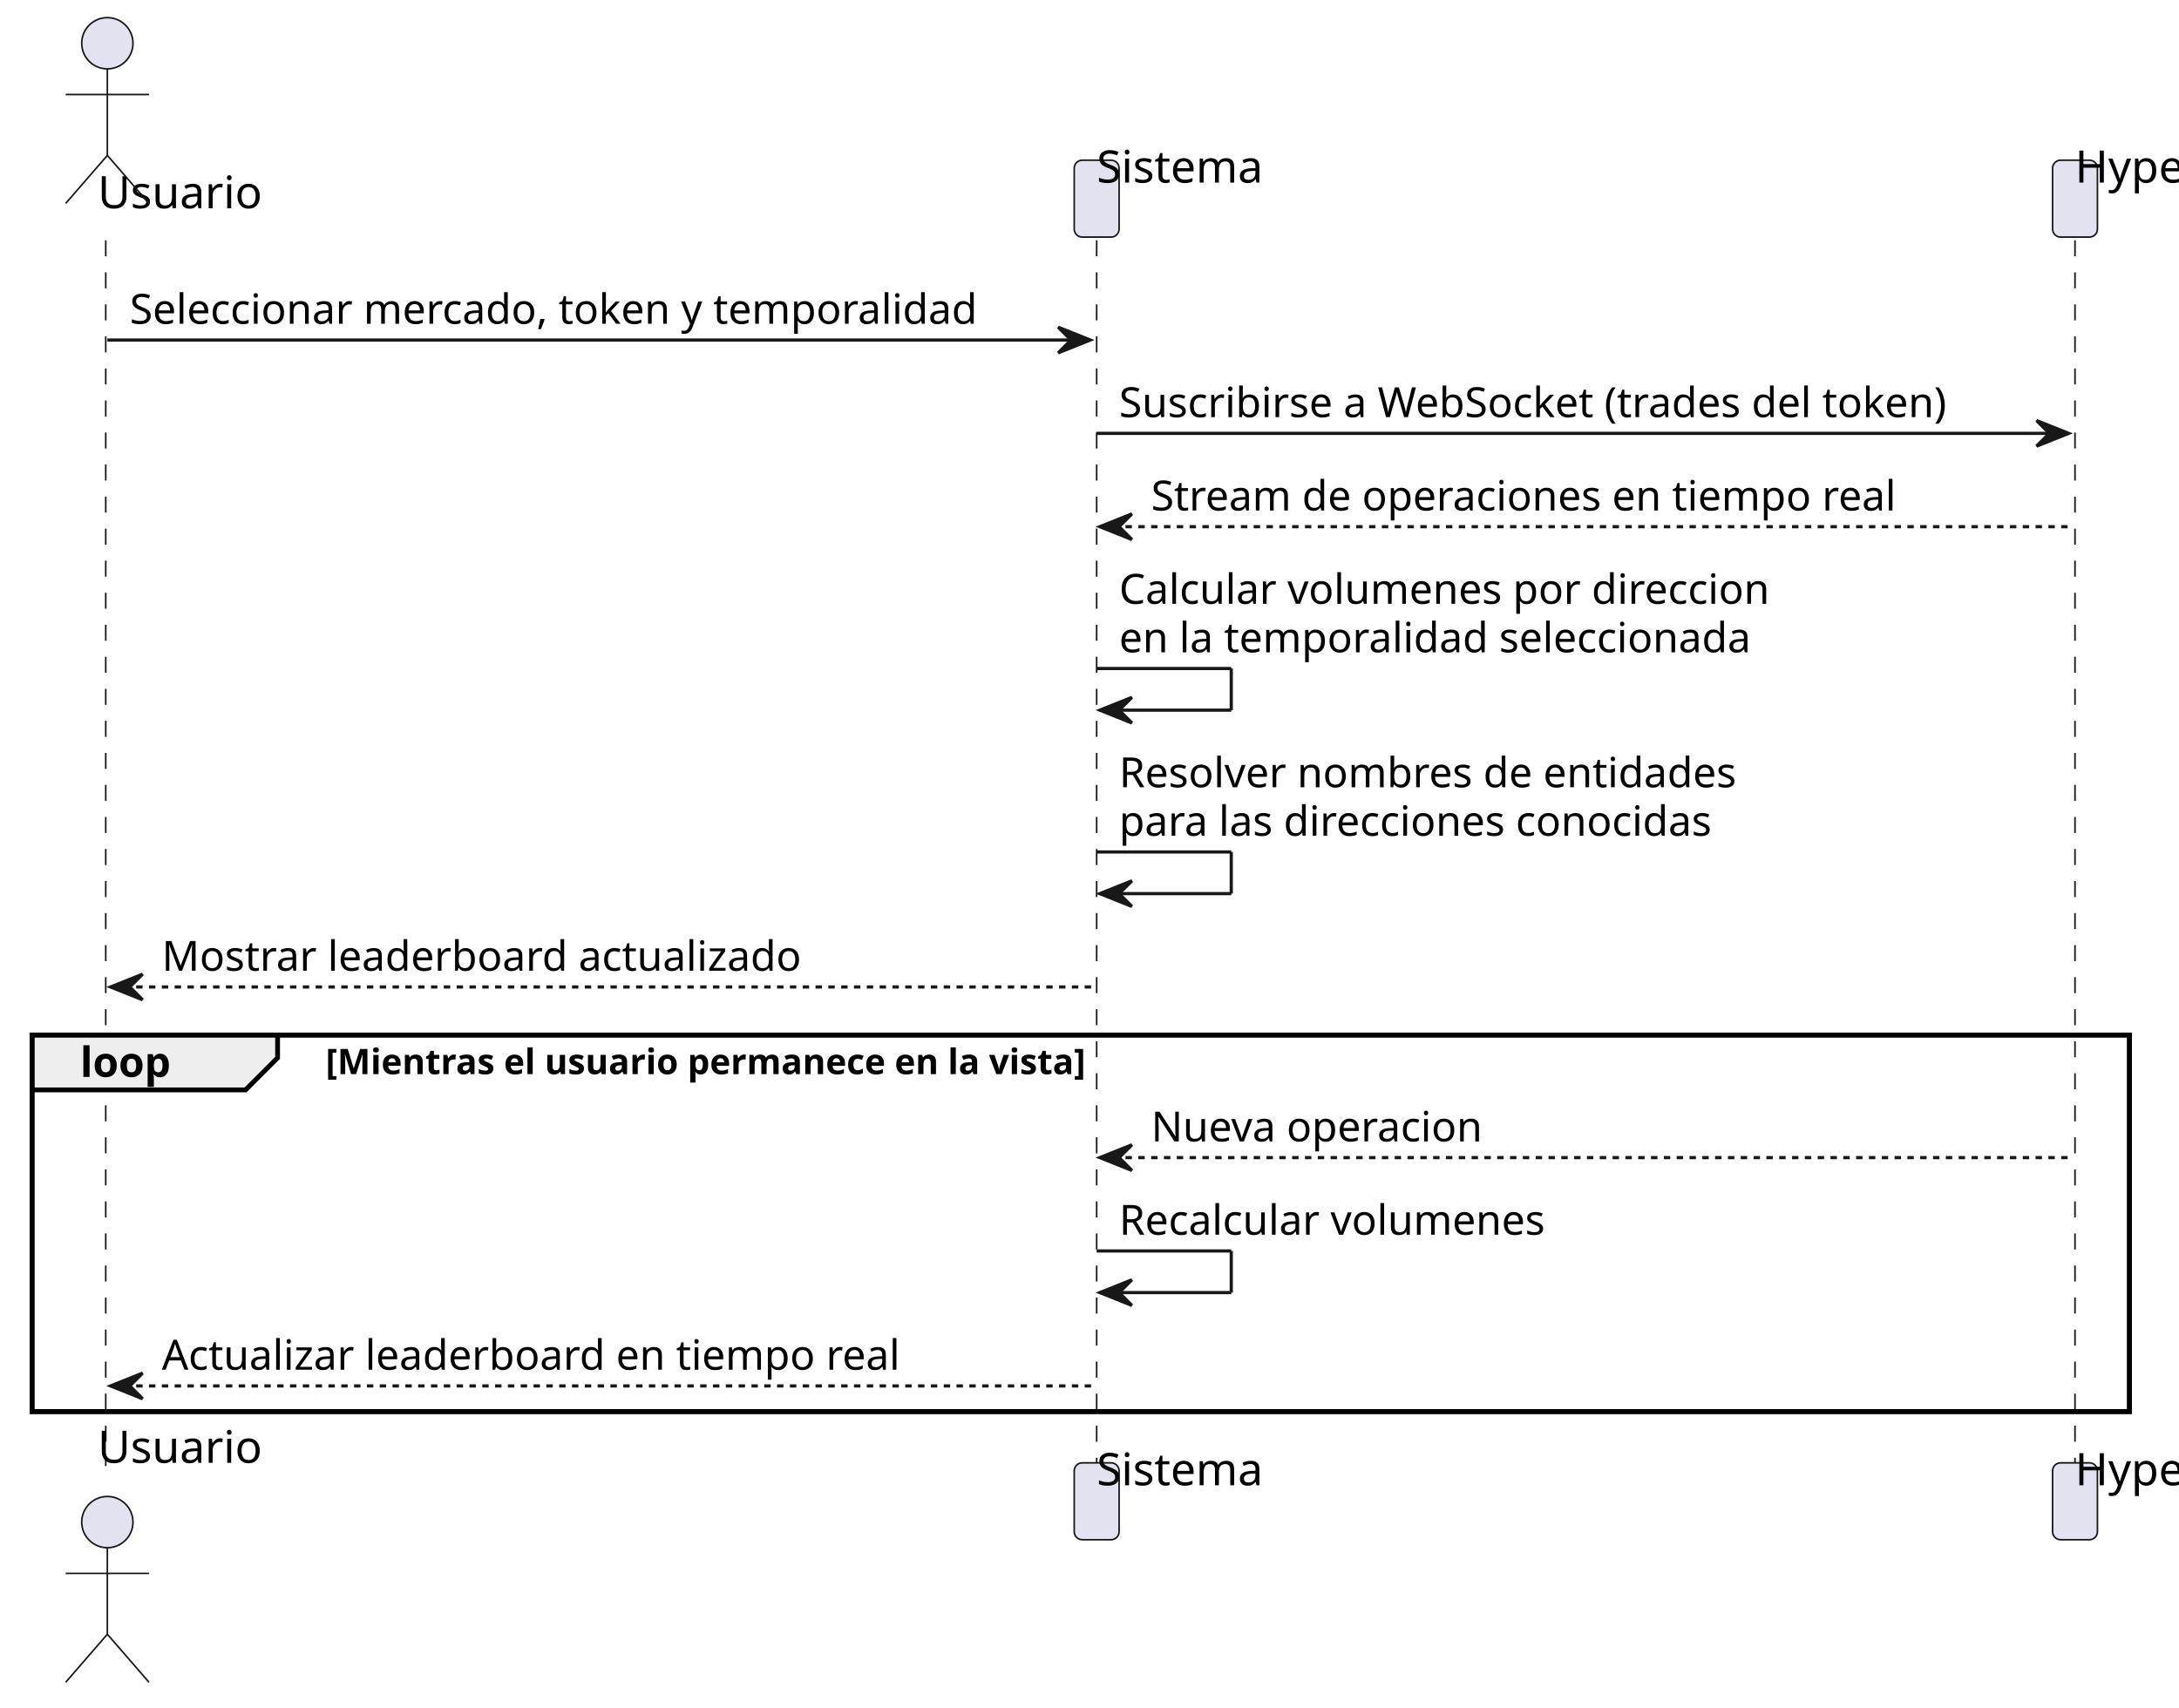
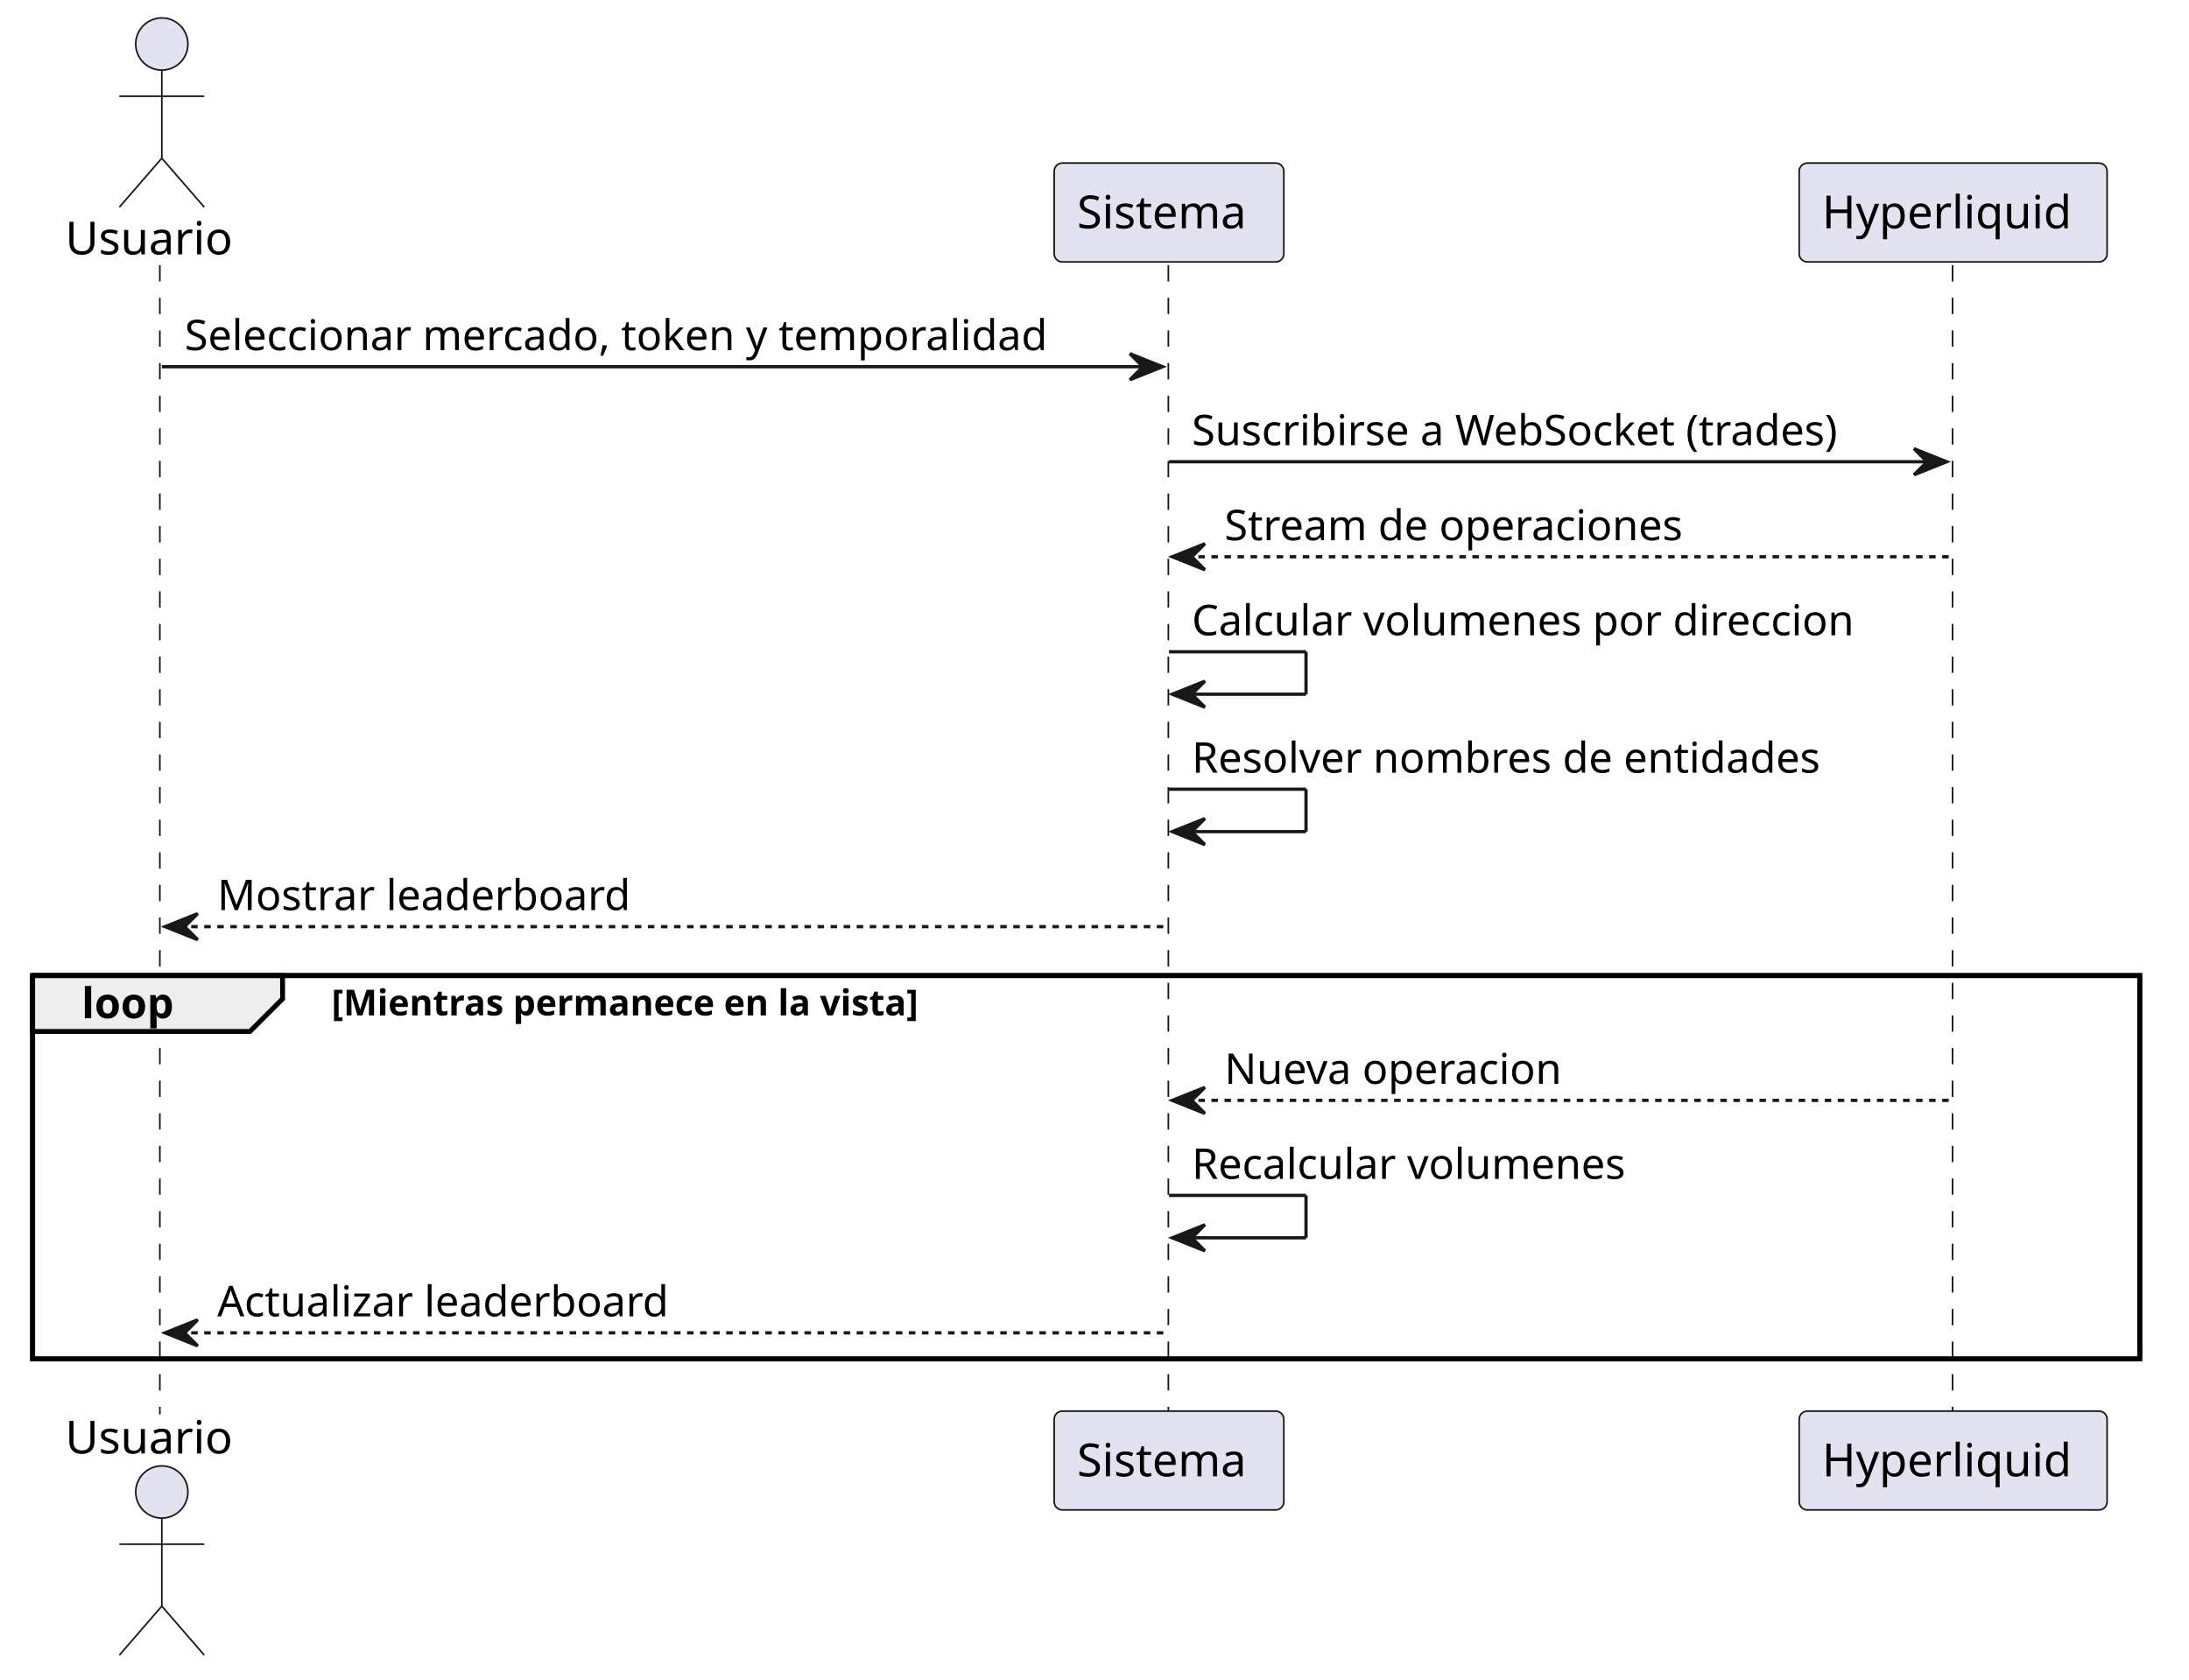
- <svg xmlns="http://www.w3.org/2000/svg" contentStyleType="text/css" data-diagram-type="SEQUENCE" height="533px" preserveAspectRatio="none" style="width:680px;height:533px;background:#FFFFFF;" version="1.1" viewBox="0 0 680 533" width="680px" zoomAndPan="magnify">
+ <svg xmlns="http://www.w3.org/2000/svg" contentStyleType="text/css" data-diagram-type="SEQUENCE" height="515px" preserveAspectRatio="none" style="width:671px;height:515px;background:#FFFFFF;" version="1.1" viewBox="0 0 671 515" width="671px" zoomAndPan="magnify">
  <defs />
  <g>
-     <rect fill="none" height="117.531" style="stroke:#000000;stroke-width:1.5;" width="654.546" x="10" y="323.062" />
+     <rect fill="none" height="117.531" style="stroke:#000000;stroke-width:1.5;" width="645.897" x="10" y="299.094" />
    <g class="participant-lifeline" data-entity-uid="part1" data-qualified-name="U" data-source-line="1" id="part1-lifeline">
      <g>
-         <rect fill="#000000" fill-opacity="0" height="382.594" width="8" x="29.5" y="75" />
-         <line style="stroke:#181818;stroke-width:0.5;stroke-dasharray:5,5;" x1="33" x2="33" y1="75" y2="457.594" />
+         <rect fill="#000000" fill-opacity="0" height="352.328" width="8" x="45.602" y="81.297" />
+         <line style="stroke:#181818;stroke-width:0.5;stroke-dasharray:5,5;" x1="49" x2="49" y1="81.297" y2="433.625" />
      </g>
    </g>
    <g class="participant-lifeline" data-entity-uid="part2" data-qualified-name="S" data-source-line="2" id="part2-lifeline">
      <g>
-         <rect fill="#000000" fill-opacity="0" height="382.594" width="8" x="338.237" y="75" />
-         <line style="stroke:#181818;stroke-width:0.5;stroke-dasharray:5,5;" x1="342.237" x2="342.237" y1="75" y2="457.594" />
+         <rect fill="#000000" fill-opacity="0" height="352.328" width="8" x="354.339" y="81.297" />
+         <line style="stroke:#181818;stroke-width:0.5;stroke-dasharray:5,5;" x1="358.144" x2="358.144" y1="81.297" y2="433.625" />
      </g>
    </g>
    <g class="participant-lifeline" data-entity-uid="part3" data-qualified-name="HL" data-source-line="3" id="part3-lifeline">
      <g>
-         <rect fill="#000000" fill-opacity="0" height="382.594" width="8" x="643.546" y="75" />
-         <line style="stroke:#181818;stroke-width:0.5;stroke-dasharray:5,5;" x1="647.546" x2="647.546" y1="75" y2="457.594" />
+         <rect fill="#000000" fill-opacity="0" height="352.328" width="8" x="594.705" y="81.297" />
+         <line style="stroke:#181818;stroke-width:0.5;stroke-dasharray:5,5;" x1="598.513" x2="598.513" y1="81.297" y2="433.625" />
      </g>
    </g>
    <g class="participant participant-head" data-entity-uid="part1" data-qualified-name="U" data-source-line="1" id="part1-head">
-       <text fill="#000000" font-family="sans-serif" font-size="14" lengthAdjust="spacing" textLength="0" x="30.5" y="65">Usuario</text>
-       <ellipse cx="33.5" cy="13.5" fill="#E2E2F0" rx="8" ry="8" style="stroke:#181818;stroke-width:0.5;" />
-       <path d="M33.5,21.5 L33.5,48.5 M20.5,29.5 L46.5,29.5 M33.5,48.5 L20.5,63.5 M33.5,48.5 L46.5,63.5" fill="none" style="stroke:#181818;stroke-width:0.5;" />
+       <text fill="#000000" font-family="sans-serif" font-size="14" lengthAdjust="spacing" textLength="53.204" x="20" y="77.995">Usuario</text>
+       <ellipse cx="49.602" cy="13.5" fill="#E2E2F0" rx="8" ry="8" style="stroke:#181818;stroke-width:0.5;" />
+       <path d="M49.602,21.5 L49.602,48.5 M36.602,29.5 L62.602,29.5 M49.602,48.5 L36.602,63.5 M49.602,48.5 L62.602,63.5" fill="none" style="stroke:#181818;stroke-width:0.5;" />
    </g>
    <g class="participant participant-tail" data-entity-uid="part1" data-qualified-name="U" data-source-line="1" id="part1-tail">
-       <text fill="#000000" font-family="sans-serif" font-size="14" lengthAdjust="spacing" textLength="0" x="30.5" y="456.594">Usuario</text>
-       <ellipse cx="33.5" cy="475.094" fill="#E2E2F0" rx="8" ry="8" style="stroke:#181818;stroke-width:0.5;" />
-       <path d="M33.5,483.094 L33.5,510.094 M20.5,491.094 L46.5,491.094 M33.5,510.094 L20.5,525.094 M33.5,510.094 L46.5,525.094" fill="none" style="stroke:#181818;stroke-width:0.5;" />
+       <text fill="#000000" font-family="sans-serif" font-size="14" lengthAdjust="spacing" textLength="53.204" x="20" y="445.62">Usuario</text>
+       <ellipse cx="49.602" cy="457.422" fill="#E2E2F0" rx="8" ry="8" style="stroke:#181818;stroke-width:0.5;" />
+       <path d="M49.602,465.422 L49.602,492.422 M36.602,473.422 L62.602,473.422 M49.602,492.422 L36.602,507.422 M49.602,492.422 L62.602,507.422" fill="none" style="stroke:#181818;stroke-width:0.5;" />
    </g>
    <g class="participant participant-head" data-entity-uid="part2" data-qualified-name="S" data-source-line="2" id="part2-head">
-       <rect fill="#E2E2F0" height="24" rx="2.5" ry="2.5" style="stroke:#181818;stroke-width:0.5;" width="14" x="335.237" y="50" />
-       <text fill="#000000" font-family="sans-serif" font-size="14" lengthAdjust="spacing" textLength="0" x="342.237" y="57">Sistema</text>
+       <rect fill="#E2E2F0" height="30.297" rx="2.5" ry="2.5" style="stroke:#181818;stroke-width:0.5;" width="70.39" x="323.144" y="50" />
+       <text fill="#000000" font-family="sans-serif" font-size="14" lengthAdjust="spacing" textLength="56.39" x="330.144" y="69.995">Sistema</text>
    </g>
    <g class="participant participant-tail" data-entity-uid="part2" data-qualified-name="S" data-source-line="2" id="part2-tail">
-       <rect fill="#E2E2F0" height="24" rx="2.5" ry="2.5" style="stroke:#181818;stroke-width:0.5;" width="14" x="335.237" y="456.594" />
-       <text fill="#000000" font-family="sans-serif" font-size="14" lengthAdjust="spacing" textLength="0" x="342.237" y="463.594">Sistema</text>
+       <rect fill="#E2E2F0" height="30.297" rx="2.5" ry="2.5" style="stroke:#181818;stroke-width:0.5;" width="70.39" x="323.144" y="432.625" />
+       <text fill="#000000" font-family="sans-serif" font-size="14" lengthAdjust="spacing" textLength="56.39" x="330.144" y="452.62">Sistema</text>
    </g>
    <g class="participant participant-head" data-entity-uid="part3" data-qualified-name="HL" data-source-line="3" id="part3-head">
-       <rect fill="#E2E2F0" height="24" rx="2.5" ry="2.5" style="stroke:#181818;stroke-width:0.5;" width="14" x="640.546" y="50" />
-       <text fill="#000000" font-family="sans-serif" font-size="14" lengthAdjust="spacing" textLength="0" x="647.546" y="57">Hyperliquid L1</text>
+       <rect fill="#E2E2F0" height="30.297" rx="2.5" ry="2.5" style="stroke:#181818;stroke-width:0.5;" width="94.384" x="551.513" y="50" />
+       <text fill="#000000" font-family="sans-serif" font-size="14" lengthAdjust="spacing" textLength="80.384" x="558.513" y="69.995">Hyperliquid</text>
    </g>
    <g class="participant participant-tail" data-entity-uid="part3" data-qualified-name="HL" data-source-line="3" id="part3-tail">
-       <rect fill="#E2E2F0" height="24" rx="2.5" ry="2.5" style="stroke:#181818;stroke-width:0.5;" width="14" x="640.546" y="456.594" />
-       <text fill="#000000" font-family="sans-serif" font-size="14" lengthAdjust="spacing" textLength="0" x="647.546" y="463.594">Hyperliquid L1</text>
+       <rect fill="#E2E2F0" height="30.297" rx="2.5" ry="2.5" style="stroke:#181818;stroke-width:0.5;" width="94.384" x="551.513" y="432.625" />
+       <text fill="#000000" font-family="sans-serif" font-size="14" lengthAdjust="spacing" textLength="80.384" x="558.513" y="452.62">Hyperliquid</text>
    </g>
    <g class="message" data-entity-1="part1" data-entity-2="part2" data-source-line="5" id="msg1">
-       <polygon fill="#181818" points="330.237,102.133,340.237,106.133,330.237,110.133,334.237,106.133" style="stroke:#181818;stroke-width:1;" />
-       <line style="stroke:#181818;stroke-width:1;" x1="33.5" x2="336.237" y1="106.133" y2="106.133" />
-       <text fill="#000000" font-family="sans-serif" font-size="13" lengthAdjust="spacing" textLength="284.737" x="40.5" y="101.067">Seleccionar mercado, token y temporalidad</text>
+       <polygon fill="#181818" points="346.339,108.43,356.339,112.43,346.339,116.43,350.339,112.43" style="stroke:#181818;stroke-width:1;" />
+       <line style="stroke:#181818;stroke-width:1;" x1="49.602" x2="352.339" y1="112.43" y2="112.43" />
+       <text fill="#000000" font-family="sans-serif" font-size="13" lengthAdjust="spacing" textLength="284.737" x="56.602" y="107.364">Seleccionar mercado, token y temporalidad</text>
    </g>
    <g class="message" data-entity-1="part2" data-entity-2="part3" data-source-line="6" id="msg2">
-       <polygon fill="#181818" points="635.546,131.266,645.546,135.266,635.546,139.266,639.546,135.266" style="stroke:#181818;stroke-width:1;" />
-       <line style="stroke:#181818;stroke-width:1;" x1="342.237" x2="641.546" y1="135.266" y2="135.266" />
-       <text fill="#000000" font-family="sans-serif" font-size="13" lengthAdjust="spacing" textLength="281.309" x="349.237" y="130.2">Suscribirse a WebSocket (trades del token)</text>
+       <polygon fill="#181818" points="586.705,137.562,596.705,141.562,586.705,145.562,590.705,141.562" style="stroke:#181818;stroke-width:1;" />
+       <line style="stroke:#181818;stroke-width:1;" x1="358.339" x2="592.705" y1="141.562" y2="141.562" />
+       <text fill="#000000" font-family="sans-serif" font-size="13" lengthAdjust="spacing" textLength="216.366" x="365.339" y="136.497">Suscribirse a WebSocket (trades)</text>
    </g>
    <g class="message" data-entity-1="part3" data-entity-2="part2" data-source-line="7" id="msg3">
-       <polygon fill="#181818" points="353.237,160.398,343.237,164.398,353.237,168.398,349.237,164.398" style="stroke:#181818;stroke-width:1;" />
-       <line style="stroke:#181818;stroke-width:1;stroke-dasharray:2,2;" x1="347.237" x2="646.546" y1="164.398" y2="164.398" />
-       <text fill="#000000" font-family="sans-serif" font-size="13" lengthAdjust="spacing" textLength="250.206" x="359.237" y="159.333">Stream de operaciones en tiempo real</text>
+       <polygon fill="#181818" points="369.339,166.695,359.339,170.695,369.339,174.695,365.339,170.695" style="stroke:#181818;stroke-width:1;" />
+       <line style="stroke:#181818;stroke-width:1;stroke-dasharray:2,2;" x1="363.339" x2="597.705" y1="170.695" y2="170.695" />
+       <text fill="#000000" font-family="sans-serif" font-size="13" lengthAdjust="spacing" textLength="151.074" x="375.339" y="165.629">Stream de operaciones</text>
    </g>
    <g class="message" data-entity-1="part2" data-entity-2="part2" data-source-line="9" id="msg4">
-       <line style="stroke:#181818;stroke-width:1;" x1="342.237" x2="384.237" y1="208.664" y2="208.664" />
-       <line style="stroke:#181818;stroke-width:1;" x1="384.237" x2="384.237" y1="208.664" y2="221.664" />
-       <line style="stroke:#181818;stroke-width:1;" x1="343.237" x2="384.237" y1="221.664" y2="221.664" />
-       <polygon fill="#181818" points="353.237,217.664,343.237,221.664,353.237,225.664,349.237,221.664" style="stroke:#181818;stroke-width:1;" />
-       <text fill="#000000" font-family="sans-serif" font-size="13" lengthAdjust="spacing" textLength="217.388" x="349.237" y="188.465">Calcular volumenes por direccion</text>
-       <text fill="#000000" font-family="sans-serif" font-size="13" lengthAdjust="spacing" textLength="211.847" x="349.237" y="203.598">en la temporalidad seleccionada</text>
+       <line style="stroke:#181818;stroke-width:1;" x1="358.339" x2="400.339" y1="199.828" y2="199.828" />
+       <line style="stroke:#181818;stroke-width:1;" x1="400.339" x2="400.339" y1="199.828" y2="212.828" />
+       <line style="stroke:#181818;stroke-width:1;" x1="359.339" x2="400.339" y1="212.828" y2="212.828" />
+       <polygon fill="#181818" points="369.339,208.828,359.339,212.828,369.339,216.828,365.339,212.828" style="stroke:#181818;stroke-width:1;" />
+       <text fill="#000000" font-family="sans-serif" font-size="13" lengthAdjust="spacing" textLength="217.388" x="365.339" y="194.762">Calcular volumenes por direccion</text>
    </g>
    <g class="message" data-entity-1="part2" data-entity-2="part2" data-source-line="10" id="msg5">
-       <line style="stroke:#181818;stroke-width:1;" x1="342.237" x2="384.237" y1="265.93" y2="265.93" />
-       <line style="stroke:#181818;stroke-width:1;" x1="384.237" x2="384.237" y1="265.93" y2="278.93" />
-       <line style="stroke:#181818;stroke-width:1;" x1="343.237" x2="384.237" y1="278.93" y2="278.93" />
-       <polygon fill="#181818" points="353.237,274.93,343.237,278.93,353.237,282.93,349.237,278.93" style="stroke:#181818;stroke-width:1;" />
-       <text fill="#000000" font-family="sans-serif" font-size="13" lengthAdjust="spacing" textLength="206.464" x="349.237" y="245.731">Resolver nombres de entidades</text>
-       <text fill="#000000" font-family="sans-serif" font-size="13" lengthAdjust="spacing" textLength="199.399" x="349.237" y="260.864">para las direcciones conocidas</text>
+       <line style="stroke:#181818;stroke-width:1;" x1="358.339" x2="400.339" y1="241.961" y2="241.961" />
+       <line style="stroke:#181818;stroke-width:1;" x1="400.339" x2="400.339" y1="241.961" y2="254.961" />
+       <line style="stroke:#181818;stroke-width:1;" x1="359.339" x2="400.339" y1="254.961" y2="254.961" />
+       <polygon fill="#181818" points="369.339,250.961,359.339,254.961,369.339,258.961,365.339,254.961" style="stroke:#181818;stroke-width:1;" />
+       <text fill="#000000" font-family="sans-serif" font-size="13" lengthAdjust="spacing" textLength="206.464" x="365.339" y="236.895">Resolver nombres de entidades</text>
    </g>
    <g class="message" data-entity-1="part2" data-entity-2="part1" data-source-line="11" id="msg6">
-       <polygon fill="#181818" points="44.5,304.062,34.5,308.062,44.5,312.062,40.5,308.062" style="stroke:#181818;stroke-width:1;" />
-       <line style="stroke:#181818;stroke-width:1;stroke-dasharray:2,2;" x1="38.5" x2="341.237" y1="308.062" y2="308.062" />
-       <text fill="#000000" font-family="sans-serif" font-size="13" lengthAdjust="spacing" textLength="211.536" x="50.5" y="302.997">Mostrar leaderboard actualizado</text>
+       <polygon fill="#181818" points="60.602,280.094,50.602,284.094,60.602,288.094,56.602,284.094" style="stroke:#181818;stroke-width:1;" />
+       <line style="stroke:#181818;stroke-width:1;stroke-dasharray:2,2;" x1="54.602" x2="357.339" y1="284.094" y2="284.094" />
+       <text fill="#000000" font-family="sans-serif" font-size="13" lengthAdjust="spacing" textLength="132.768" x="66.602" y="279.028">Mostrar leaderboard</text>
    </g>
-     <path d="M10,323.062 L86.624,323.062 L86.624,330.195 L76.624,340.195 L10,340.195 L10,323.062" fill="#EEEEEE" style="stroke:#000000;stroke-width:1.5;" />
-     <rect fill="none" height="117.531" style="stroke:#000000;stroke-width:1.5;" width="654.546" x="10" y="323.062" />
-     <text fill="#000000" font-family="sans-serif" font-size="13" font-weight="700" lengthAdjust="spacing" textLength="31.624" x="25" y="336.129">loop</text>
-     <text fill="#000000" font-family="sans-serif" font-size="11" font-weight="700" lengthAdjust="spacing" textLength="270.88" x="101.624" y="335.273">[Mientras el usuario permanece en la vista]</text>
+     <path d="M10,299.094 L86.624,299.094 L86.624,306.227 L76.624,316.227 L10,316.227 L10,299.094" fill="#EEEEEE" style="stroke:#000000;stroke-width:1.5;" />
+     <rect fill="none" height="117.531" style="stroke:#000000;stroke-width:1.5;" width="645.897" x="10" y="299.094" />
+     <text fill="#000000" font-family="sans-serif" font-size="13" font-weight="700" lengthAdjust="spacing" textLength="31.624" x="25" y="312.161">loop</text>
+     <text fill="#000000" font-family="sans-serif" font-size="11" font-weight="700" lengthAdjust="spacing" textLength="205.606" x="101.624" y="311.304">[Mientras permanece en la vista]</text>
    <g class="message" data-entity-1="part3" data-entity-2="part2" data-source-line="14" id="msg7">
-       <polygon fill="#181818" points="353.237,357.328,343.237,361.328,353.237,365.328,349.237,361.328" style="stroke:#181818;stroke-width:1;" />
-       <line style="stroke:#181818;stroke-width:1;stroke-dasharray:2,2;" x1="347.237" x2="646.546" y1="361.328" y2="361.328" />
-       <text fill="#000000" font-family="sans-serif" font-size="13" lengthAdjust="spacing" textLength="110.221" x="359.237" y="356.262">Nueva operacion</text>
+       <polygon fill="#181818" points="369.339,333.359,359.339,337.359,369.339,341.359,365.339,337.359" style="stroke:#181818;stroke-width:1;" />
+       <line style="stroke:#181818;stroke-width:1;stroke-dasharray:2,2;" x1="363.339" x2="597.705" y1="337.359" y2="337.359" />
+       <text fill="#000000" font-family="sans-serif" font-size="13" lengthAdjust="spacing" textLength="110.221" x="375.339" y="332.293">Nueva operacion</text>
    </g>
    <g class="message" data-entity-1="part2" data-entity-2="part2" data-source-line="15" id="msg8">
-       <line style="stroke:#181818;stroke-width:1;" x1="342.237" x2="384.237" y1="390.461" y2="390.461" />
-       <line style="stroke:#181818;stroke-width:1;" x1="384.237" x2="384.237" y1="390.461" y2="403.461" />
-       <line style="stroke:#181818;stroke-width:1;" x1="343.237" x2="384.237" y1="403.461" y2="403.461" />
-       <polygon fill="#181818" points="353.237,399.461,343.237,403.461,353.237,407.461,349.237,403.461" style="stroke:#181818;stroke-width:1;" />
-       <text fill="#000000" font-family="sans-serif" font-size="13" lengthAdjust="spacing" textLength="143.368" x="349.237" y="385.395">Recalcular volumenes</text>
+       <line style="stroke:#181818;stroke-width:1;" x1="358.339" x2="400.339" y1="366.492" y2="366.492" />
+       <line style="stroke:#181818;stroke-width:1;" x1="400.339" x2="400.339" y1="366.492" y2="379.492" />
+       <line style="stroke:#181818;stroke-width:1;" x1="359.339" x2="400.339" y1="379.492" y2="379.492" />
+       <polygon fill="#181818" points="369.339,375.492,359.339,379.492,369.339,383.492,365.339,379.492" style="stroke:#181818;stroke-width:1;" />
+       <text fill="#000000" font-family="sans-serif" font-size="13" lengthAdjust="spacing" textLength="143.368" x="365.339" y="361.426">Recalcular volumenes</text>
    </g>
    <g class="message" data-entity-1="part2" data-entity-2="part1" data-source-line="16" id="msg9">
-       <polygon fill="#181818" points="44.5,428.594,34.5,432.594,44.5,436.594,40.5,432.594" style="stroke:#181818;stroke-width:1;" />
-       <line style="stroke:#181818;stroke-width:1;stroke-dasharray:2,2;" x1="38.5" x2="341.237" y1="432.594" y2="432.594" />
-       <text fill="#000000" font-family="sans-serif" font-size="13" lengthAdjust="spacing" textLength="246.905" x="50.5" y="427.528">Actualizar leaderboard en tiempo real</text>
+       <polygon fill="#181818" points="60.602,404.625,50.602,408.625,60.602,412.625,56.602,408.625" style="stroke:#181818;stroke-width:1;" />
+       <line style="stroke:#181818;stroke-width:1;stroke-dasharray:2,2;" x1="54.602" x2="357.339" y1="408.625" y2="408.625" />
+       <text fill="#000000" font-family="sans-serif" font-size="13" lengthAdjust="spacing" textLength="147.773" x="66.602" y="403.559">Actualizar leaderboard</text>
    </g>
  </g>
</svg>
